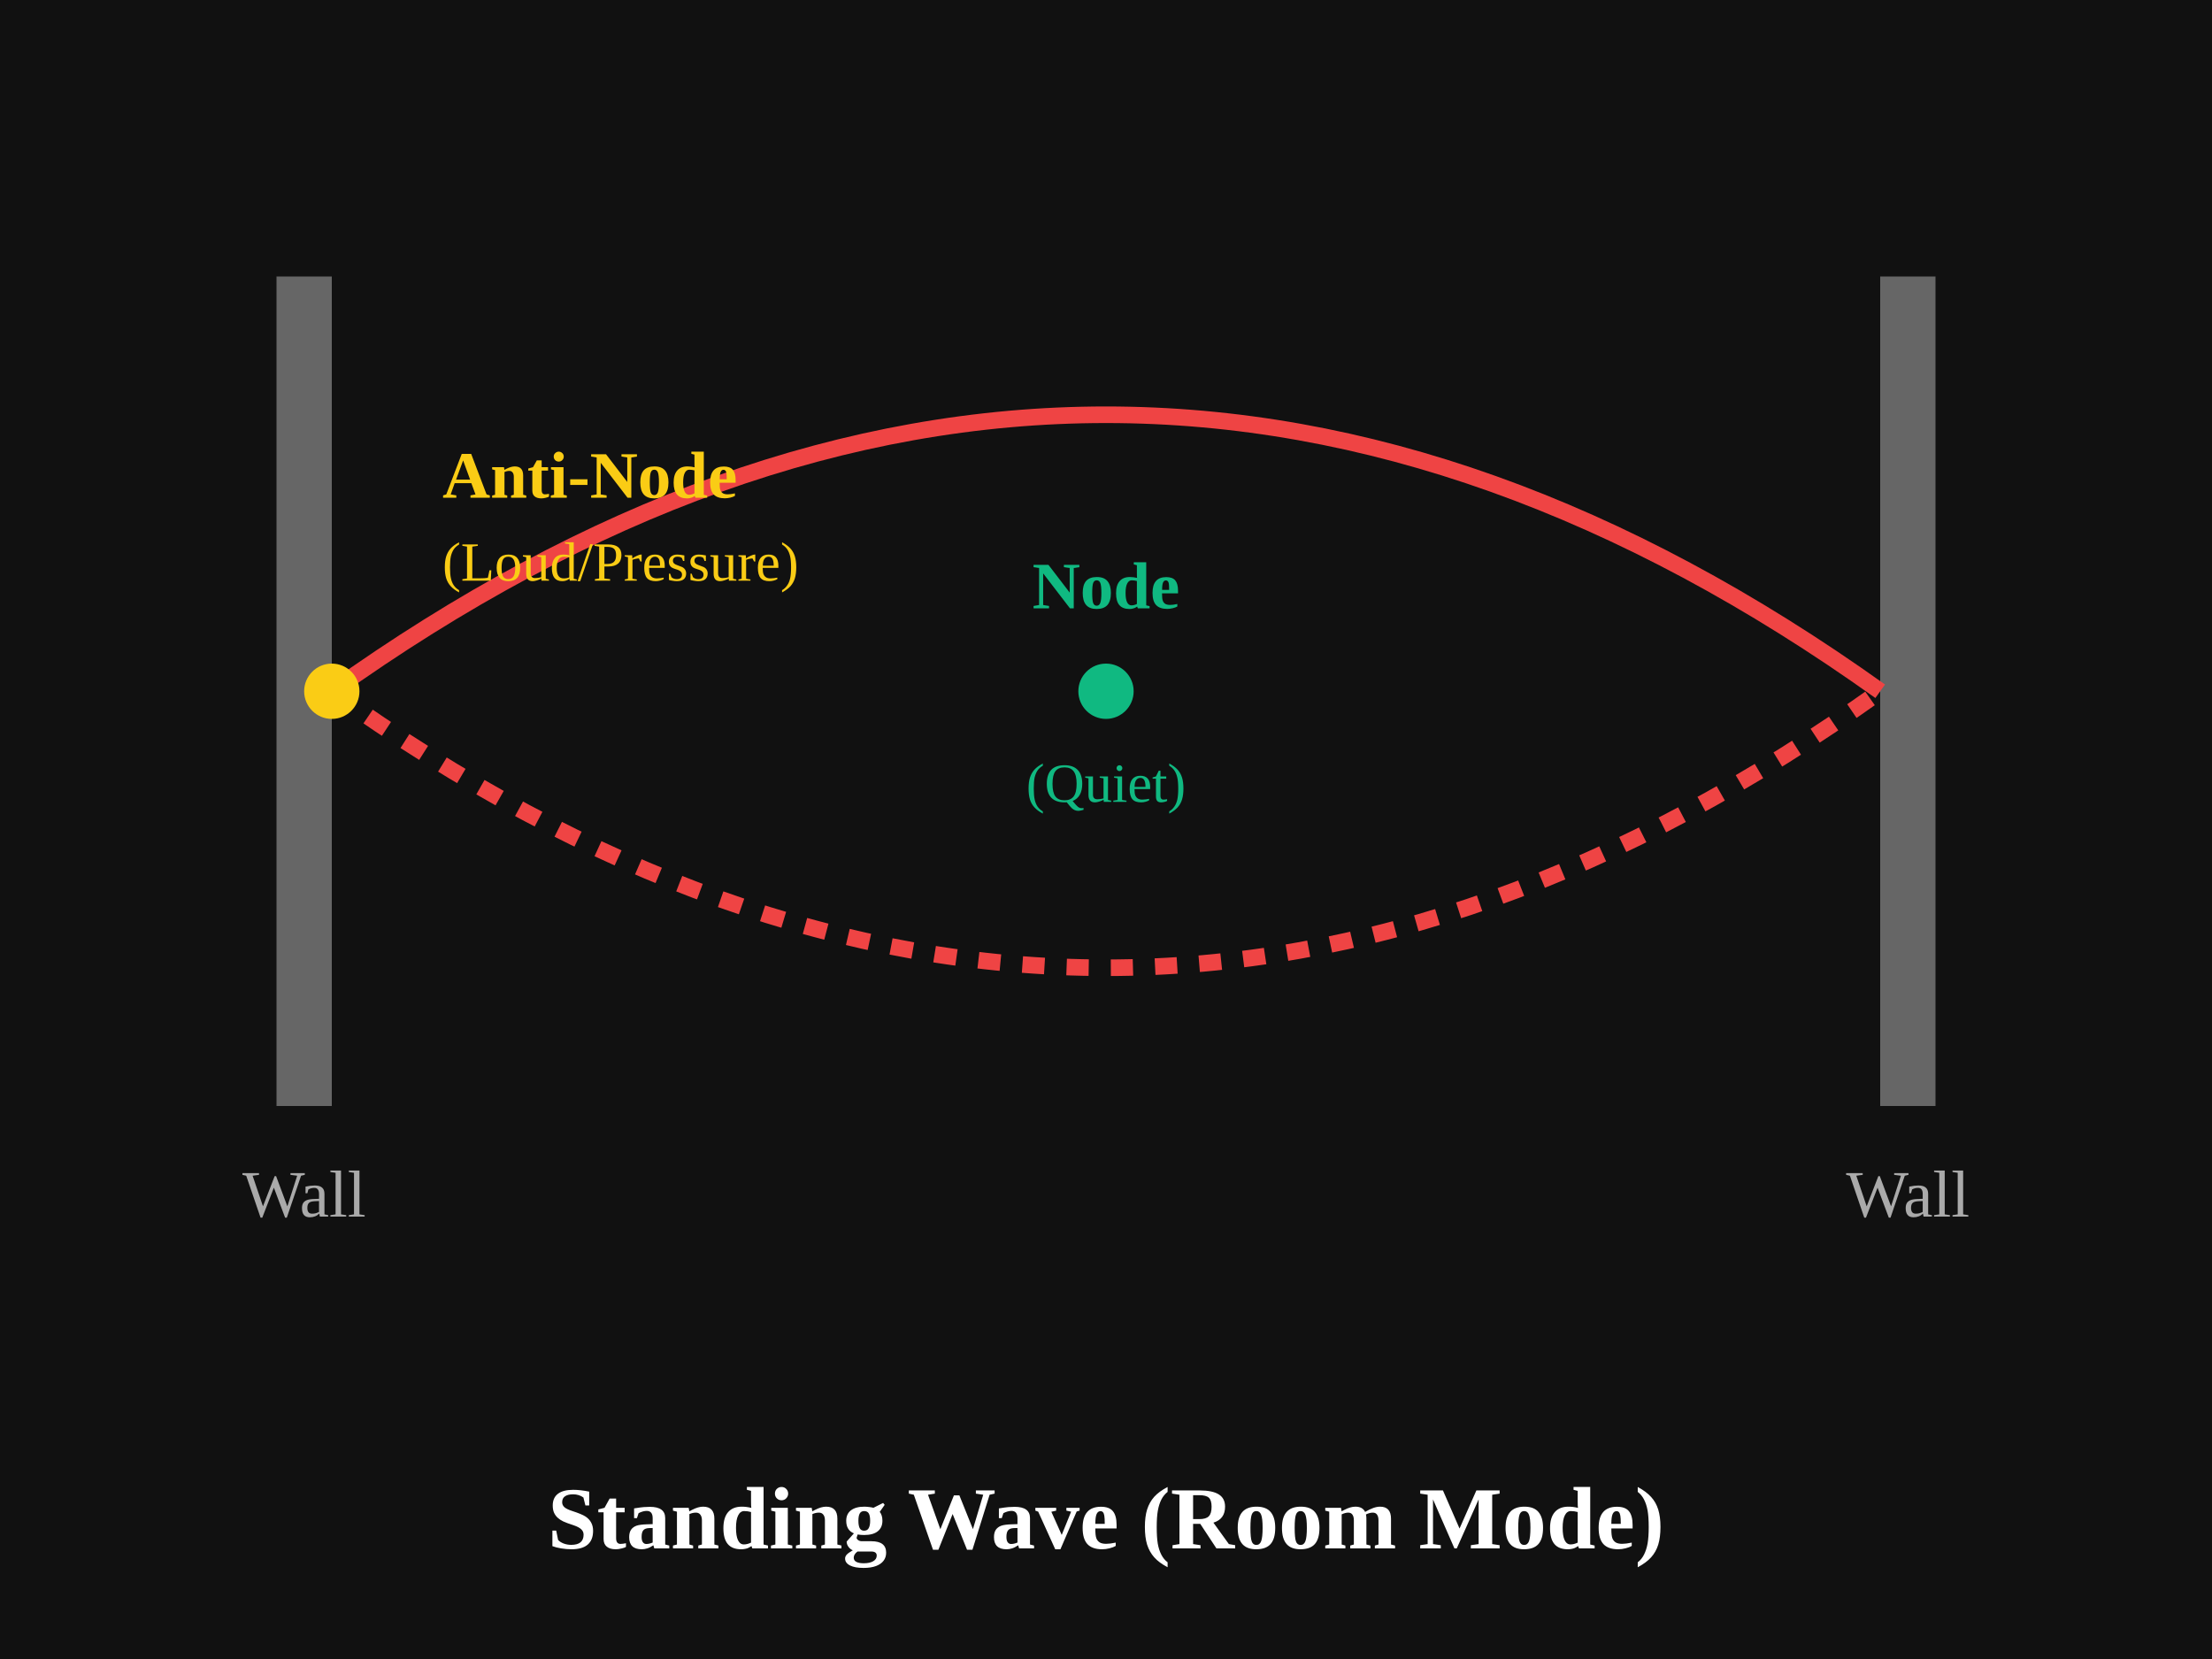
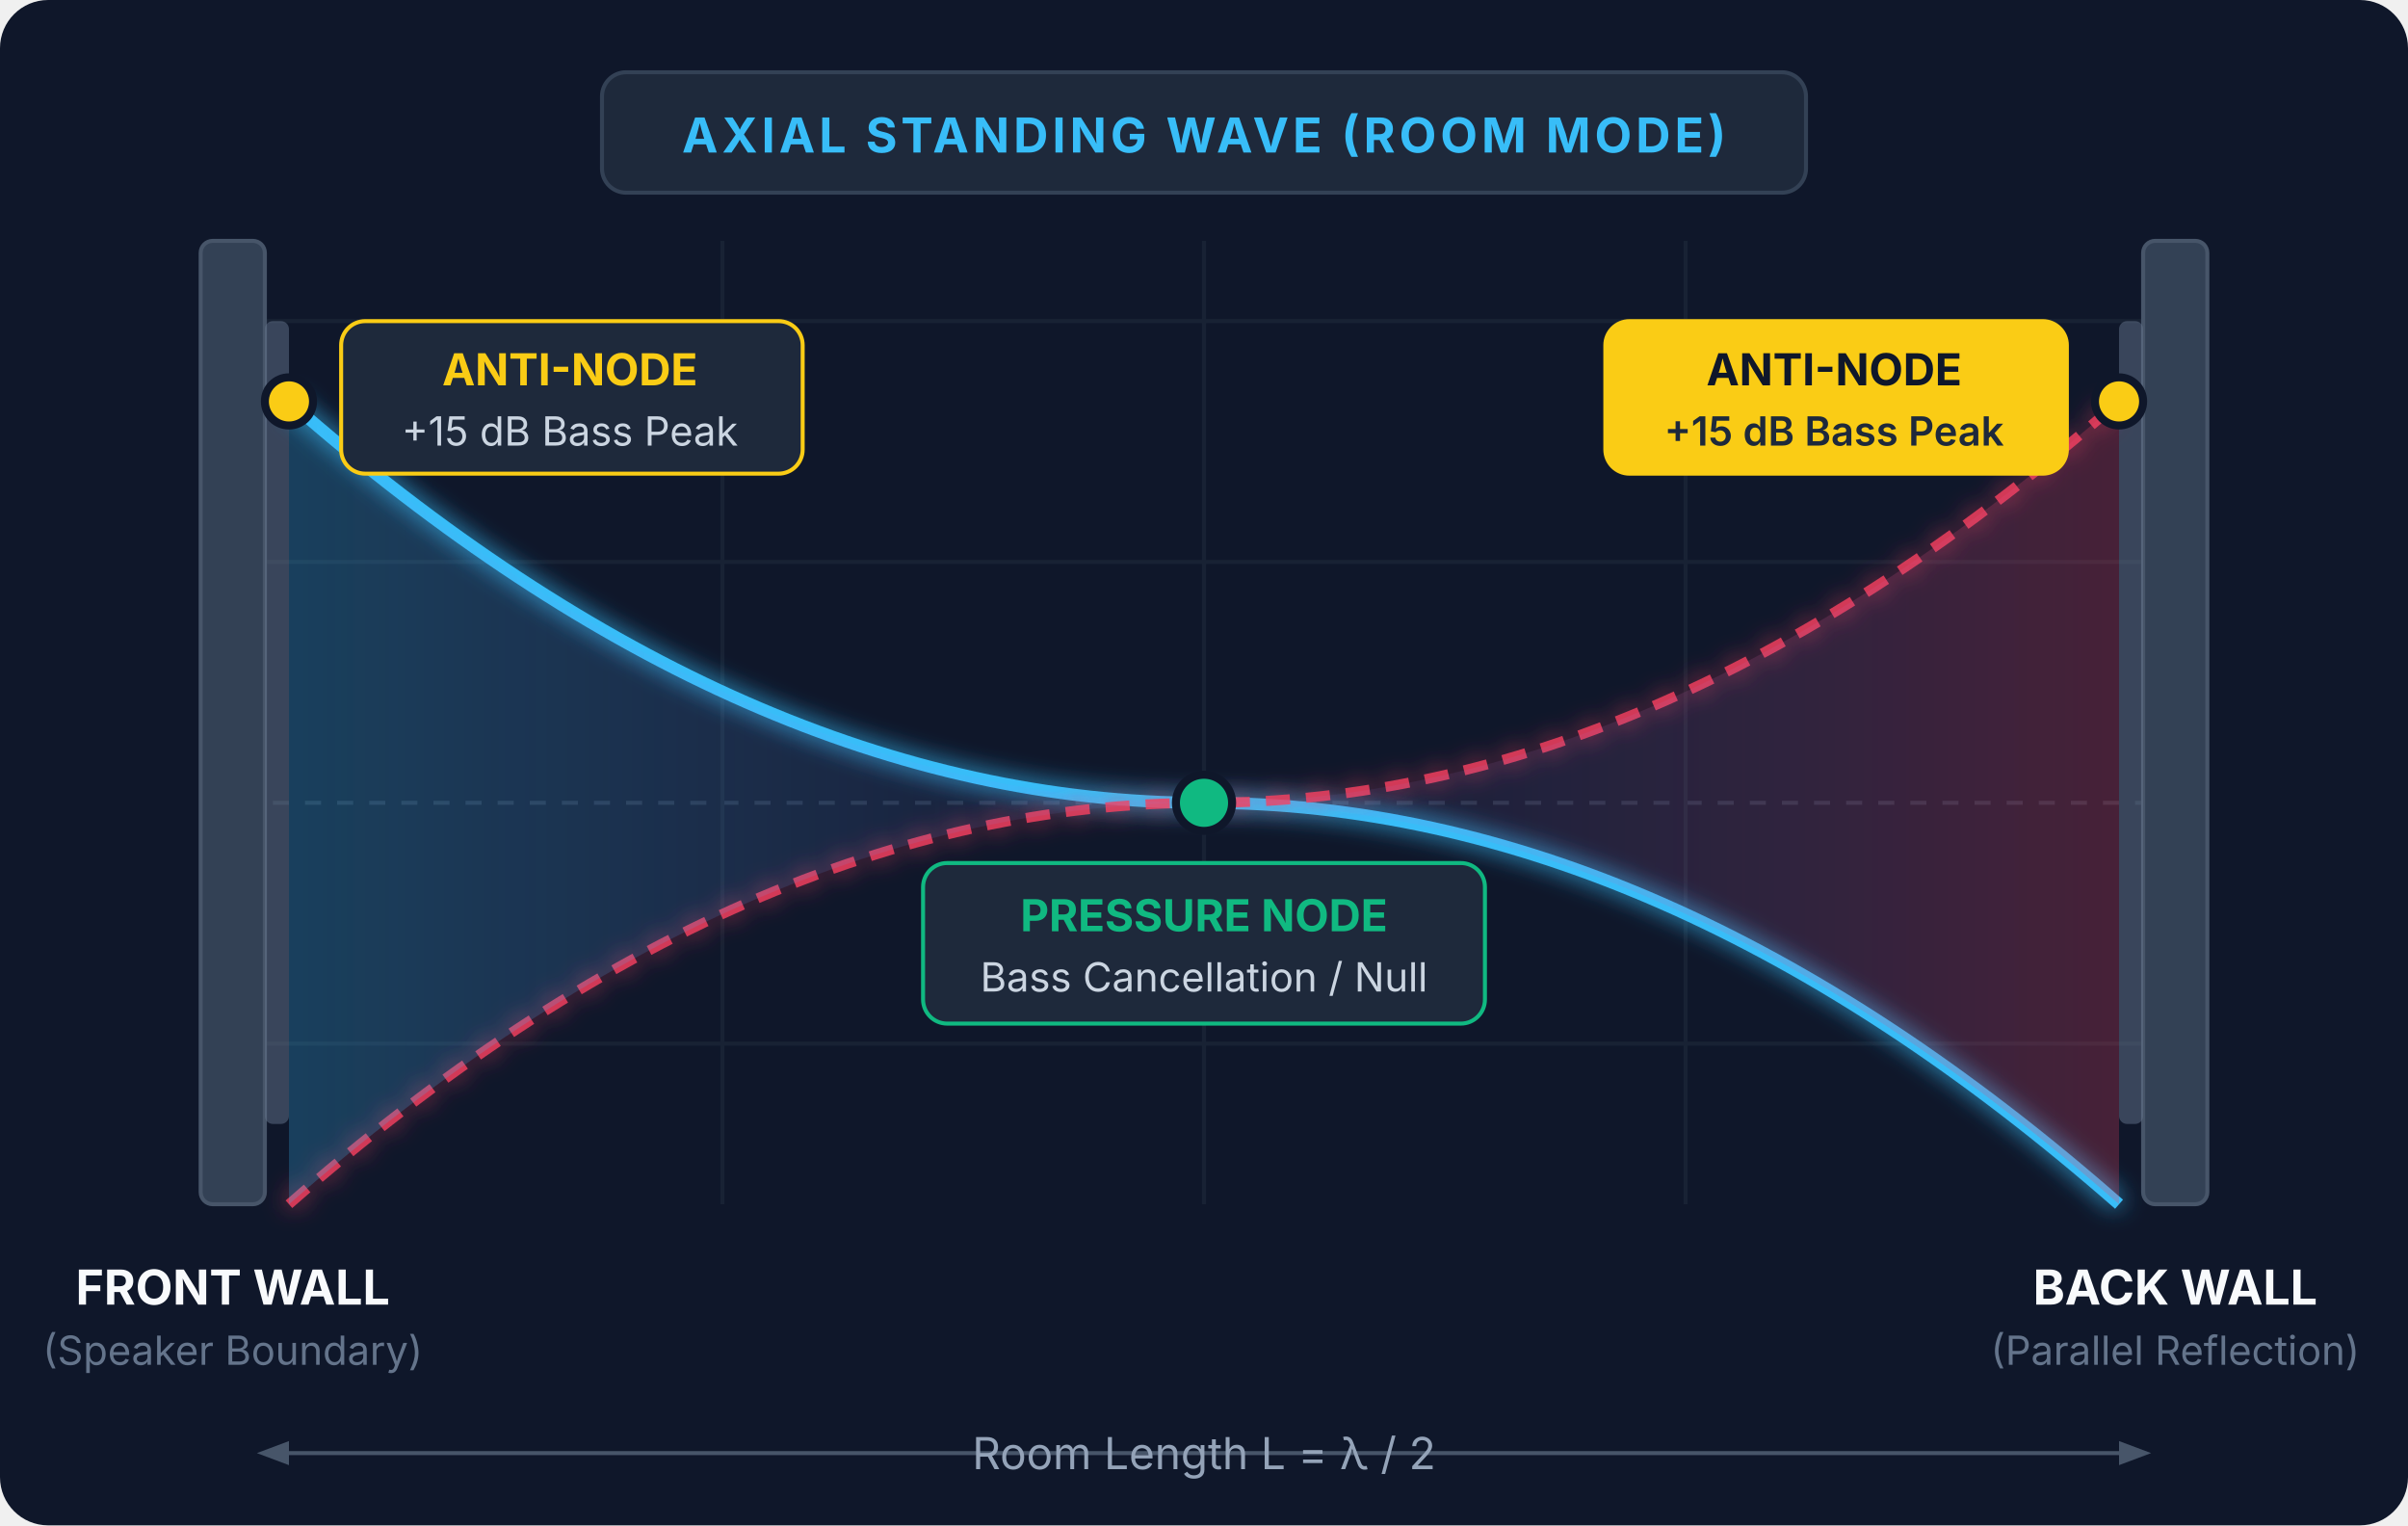
- <svg xmlns="http://www.w3.org/2000/svg" width="400" height="300">
-   <rect width="100%" height="100%" fill="#111" />
-   <rect x="50" y="50" width="10" height="150" fill="#666" />
-   <rect x="340" y="50" width="10" height="150" fill="#666" />
-   <text x="55" y="220" fill="#aaa" text-anchor="middle">Wall</text>
-   <text x="345" y="220" fill="#aaa" text-anchor="middle">Wall</text>
-   <path d="M60,125 Q200,25 340,125" fill="none" stroke="#ef4444" stroke-width="3" />
-   <path d="M60,125 Q200,225 340,125" fill="none" stroke="#ef4444" stroke-width="3" stroke-dasharray="4" />
-   <circle cx="200" cy="125" r="5" fill="#10b981" />
-   <text x="200" y="110" fill="#10b981" text-anchor="middle" font-weight="bold">Node</text>
-   <text x="200" y="145" fill="#10b981" text-anchor="middle" font-size="10">(Quiet)</text>
-   <circle cx="60" cy="125" r="5" fill="#facc15" />
-   <text x="80" y="90" fill="#facc15" font-weight="bold">Anti-Node</text>
-   <text x="80" y="105" fill="#facc15" font-size="10">(Loud/Pressure)</text>
-   <text x="200" y="280" fill="#fff" text-anchor="middle" font-size="16" font-weight="bold">Standing Wave (Room Mode)</text>
+ <svg xmlns="http://www.w3.org/2000/svg" width="600" height="380" viewBox="0 0 600 380" fill="none">
+   <rect width="600" height="380" rx="12" fill="#0f172a" />
+   <g stroke="#1e293b" stroke-width="1" opacity="0.6">
+     <line x1="60" y1="80" x2="540" y2="80" />
+     <line x1="60" y1="140" x2="540" y2="140" />
+     <line x1="60" y1="200" x2="540" y2="200" stroke="#334155" stroke-dasharray="4 4" />
+     <line x1="60" y1="260" x2="540" y2="260" />
+     <line x1="180" y1="60" x2="180" y2="300" />
+     <line x1="300" y1="60" x2="300" y2="300" />
+     <line x1="420" y1="60" x2="420" y2="300" />
+   </g>
+   <rect x="150" y="18" width="300" height="30" rx="6" fill="#1e293b" stroke="#334155" stroke-width="1" />
+   <text x="300" y="38" fill="#38bdf8" font-family="system-ui, -apple-system, sans-serif" font-size="12" font-weight="700" text-anchor="middle" letter-spacing="1">AXIAL STANDING WAVE (ROOM MODE)</text>
+   <rect x="50" y="60" width="16" height="240" rx="3" fill="#334155" stroke="#475569" stroke-width="1" />
+   <rect x="66" y="80" width="6" height="200" rx="2" fill="#64748b" opacity="0.5" />
+   <text x="58" y="325" fill="#f8fafc" font-family="system-ui, -apple-system, sans-serif" font-size="12" font-weight="700" text-anchor="middle">FRONT WALL</text>
+   <text x="58" y="340" fill="#64748b" font-family="system-ui, -apple-system, sans-serif" font-size="10" text-anchor="middle">(Speaker Boundary)</text>
+   <rect x="534" y="60" width="16" height="240" rx="3" fill="#334155" stroke="#475569" stroke-width="1" />
+   <rect x="528" y="80" width="6" height="200" rx="2" fill="#64748b" opacity="0.5" />
+   <text x="542" y="325" fill="#f8fafc" font-family="system-ui, -apple-system, sans-serif" font-size="12" font-weight="700" text-anchor="middle">BACK WALL</text>
+   <text x="542" y="340" fill="#64748b" font-family="system-ui, -apple-system, sans-serif" font-size="10" text-anchor="middle">(Parallel Reflection)</text>
+   <line x1="72" y1="362" x2="528" y2="362" stroke="#475569" stroke-width="1" />
+   <polygon points="72,359 64,362 72,365" fill="#475569" />
+   <polygon points="528,359 536,362 528,365" fill="#475569" />
+   <text x="300" y="366" fill="#94a3b8" font-family="system-ui, -apple-system, sans-serif" font-size="11" text-anchor="middle">Room Length L = λ / 2</text>
+   <defs>
+     <filter id="glow-cyan" x="-20%" y="-20%" width="140%" height="140%">
+       <feGaussianBlur stdDeviation="3" result="blur" />
+       <feMerge>
+         <feMergeNode in="blur" />
+         <feMergeNode in="SourceGraphic" />
+       </feMerge>
+     </filter>
+     <filter id="glow-rose" x="-20%" y="-20%" width="140%" height="140%">
+       <feGaussianBlur stdDeviation="3" result="blur" />
+       <feMerge>
+         <feMergeNode in="blur" />
+         <feMergeNode in="SourceGraphic" />
+       </feMerge>
+     </filter>
+     <linearGradient id="wave-grad" x1="0%" y1="0%" x2="100%" y2="0%">
+       <stop offset="0%" stop-color="#38bdf8" stop-opacity="0.25" />
+       <stop offset="50%" stop-color="#818cf8" stop-opacity="0.05" />
+       <stop offset="100%" stop-color="#f43f5e" stop-opacity="0.25" />
+     </linearGradient>
+   </defs>
+   <path d="M 72 100 Q 186 200 300 200 T 528 300" fill="none" stroke="#38bdf8" stroke-width="3" filter="url(#glow-cyan)" />
+   <path d="M 72 300 Q 186 200 300 200 T 528 100" fill="none" stroke="#f43f5e" stroke-width="2.5" stroke-dasharray="6 4" opacity="0.85" filter="url(#glow-rose)" />
+   <path d="M 72 100 Q 186 200 300 200 T 528 300 L 528 100 Q 414 200 300 200 T 72 300 Z" fill="url(#wave-grad)" />
+   <circle cx="72" cy="100" r="6" fill="#facc15" stroke="#0f172a" stroke-width="2" />
+   <rect x="85" y="80" width="115" height="38" rx="6" fill="#1e293b" stroke="#facc15" stroke-width="1" />
+   <text x="142" y="96" fill="#facc15" font-family="system-ui, -apple-system, sans-serif" font-size="11" font-weight="700" text-anchor="middle">ANTI-NODE</text>
+   <text x="142" y="111" fill="#cbd5e1" font-family="system-ui, -apple-system, sans-serif" font-size="10" text-anchor="middle">+15 dB Bass Peak</text>
+   <circle cx="300" cy="200" r="7" fill="#10b981" stroke="#0f172a" stroke-width="2" />
+   <rect x="230" y="215" width="140" height="40" rx="6" fill="#1e293b" stroke="#10b981" stroke-width="1" />
+   <text x="300" y="232" fill="#10b981" font-family="system-ui, -apple-system, sans-serif" font-size="11" font-weight="700" text-anchor="middle">PRESSURE NODE</text>
+   <text x="300" y="247" fill="#cbd5e1" font-family="system-ui, -apple-system, sans-serif" font-size="10" text-anchor="middle">Bass Cancellation / Null</text>
+   <circle cx="528" cy="100" r="6" fill="#facc15" stroke="#0f172a" stroke-width="2" />
+   <rect x="400" y="80" width="115" height="38" rx="6" fill="#facc15" stroke="#facc15" stroke-width="1" />
+   <text x="457" y="96" fill="#0f172a" font-family="system-ui, -apple-system, sans-serif" font-size="11" font-weight="700" text-anchor="middle">ANTI-NODE</text>
+   <text x="457" y="111" fill="#1e293b" font-family="system-ui, -apple-system, sans-serif" font-size="10" font-weight="600" text-anchor="middle">+15 dB Bass Peak</text>
</svg>
